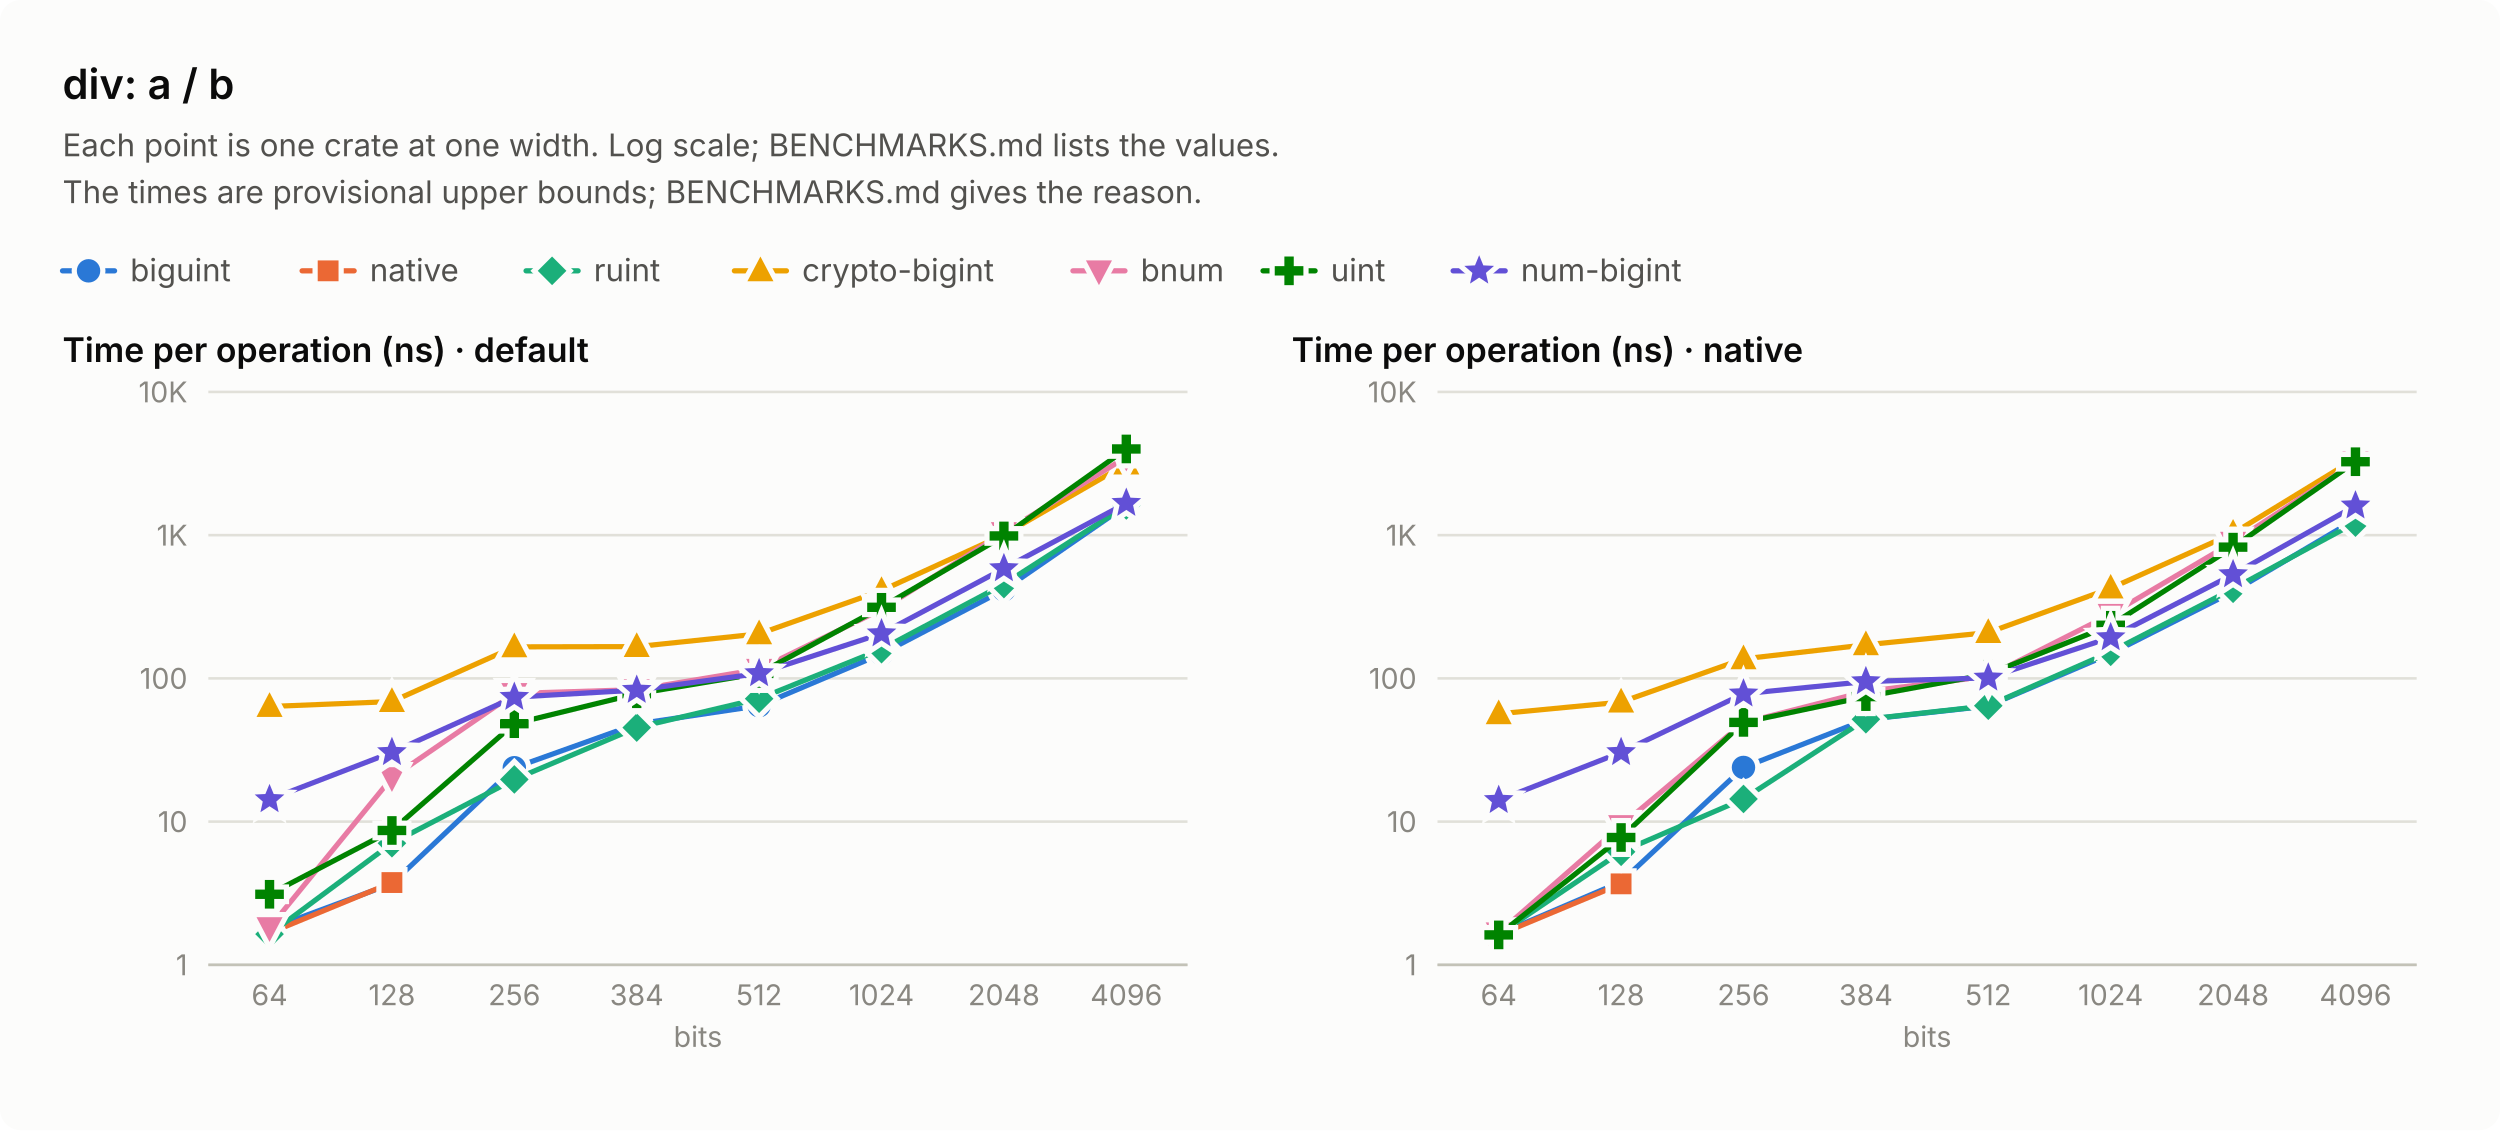
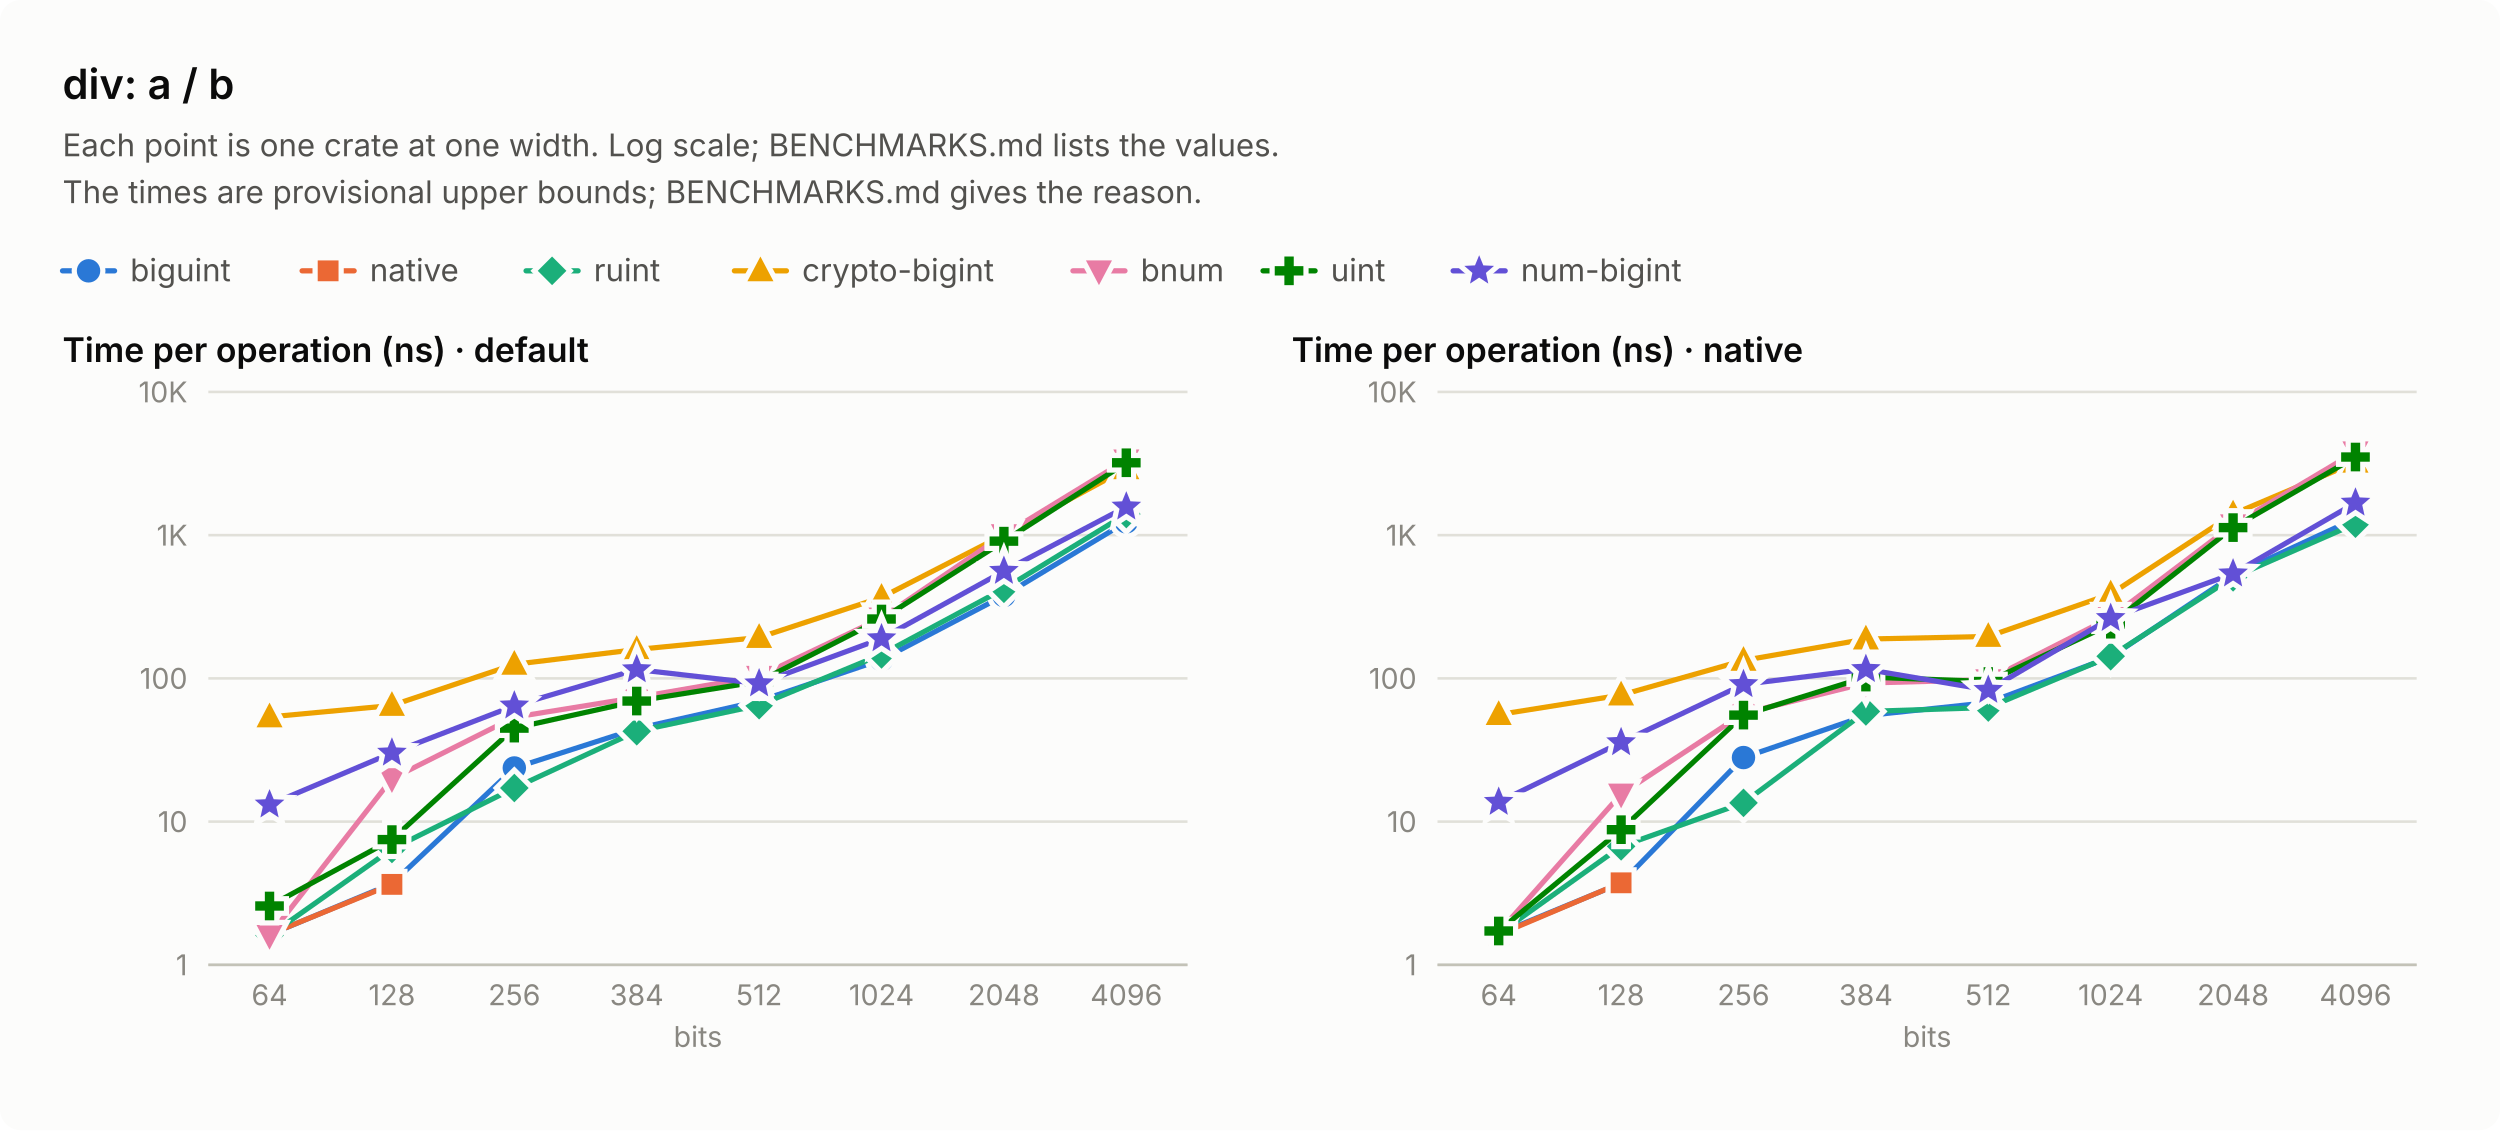
<svg xmlns="http://www.w3.org/2000/svg" width="960" height="434" viewBox="0 0 960 434" role="img" aria-labelledby="title description">
  <style>.grid,.axis{stroke-width:1}.title{font:600 16px system-ui, -apple-system, "Segoe UI", sans-serif}.subtitle,.legend{font:12px system-ui, -apple-system, "Segoe UI", sans-serif}.panel{font:600 13px system-ui, -apple-system, "Segoe UI", sans-serif}.tick{font:11px system-ui, -apple-system, "Segoe UI", sans-serif;font-variant-numeric:tabular-nums}.line{fill:none;stroke-width:2;stroke-linejoin:round;stroke-linecap:round}.marker{stroke-width:4;paint-order:stroke}.surface{fill:#fcfcfb}.grid{stroke:#e1e0d9}.axis{stroke:#c3c2b7}.title,.panel{fill:#0b0b0b}.subtitle,.legend{fill:#52514e}.tick{fill:#898781}.marker{stroke:#fcfcfb}.c0 .line{stroke:#2a78d6}.c0 .marker{fill:#2a78d6}.c1 .line{stroke:#eb6834}.c1 .marker{fill:#eb6834}.c2 .line{stroke:#1baf7a}.c2 .marker{fill:#1baf7a}.c3 .line{stroke:#eda100}.c3 .marker{fill:#eda100}.c4 .line{stroke:#e87ba4}.c4 .marker{fill:#e87ba4}.c5 .line{stroke:#008300}.c5 .marker{fill:#008300}.c6 .line{stroke:#6250d6}.c6 .marker{fill:#6250d6}@media (prefers-color-scheme: dark){.surface{fill:#1a1a19}.grid{stroke:#2c2c2a}.axis{stroke:#383835}.title,.panel{fill:#f0efec}.subtitle,.legend{fill:#c3c2b7}.tick{fill:#898781}.marker{stroke:#1a1a19}.c0 .line{stroke:#3987e5}.c0 .marker{fill:#3987e5}.c1 .line{stroke:#d95926}.c1 .marker{fill:#d95926}.c2 .line{stroke:#199e70}.c2 .marker{fill:#199e70}.c3 .line{stroke:#c98500}.c3 .marker{fill:#c98500}.c4 .line{stroke:#d55181}.c4 .marker{fill:#d55181}.c5 .line{stroke:#008300}.c5 .marker{fill:#008300}.c6 .line{stroke:#9085e9}.c6 .marker{fill:#9085e9}}</style>
  <rect class="surface" width="960" height="434" rx="8" />
  <text class="title" x="24" y="38">div: a / b</text>
  <text class="subtitle" x="24" y="60">Each point is one crate at one width. Log scale; BENCHMARKS.md lists the values.</text>
  <text class="subtitle" x="24" y="78">The times are provisional upper bounds; BENCHMARKS.md gives the reason.</text>
  <g class="c0">
    <path class="line" d="M24,104h20" />
    <path class="marker" transform="translate(34,104)" d="M0,-4.5A4.5,4.5 0 1 1 0,4.5A4.5,4.5 0 1 1 0,-4.5Z" />
  </g>
  <text class="legend" x="50" y="108">biguint</text>
  <g class="c1">
    <path class="line" d="M116,104h20" />
    <path class="marker" transform="translate(126,104)" d="M-4,-4H4V4H-4Z" />
  </g>
  <text class="legend" x="142" y="108">native</text>
  <g class="c2">
    <path class="line" d="M202,104h20" />
    <path class="marker" transform="translate(212,104)" d="M0,-5.5L5.5,0L0,5.5L-5.5,0Z" />
  </g>
  <text class="legend" x="228" y="108">ruint</text>
  <g class="c3">
    <path class="line" d="M282,104h20" />
    <path class="marker" transform="translate(292,104)" d="M0,-5.5L5,4H-5Z" />
  </g>
  <text class="legend" x="308" y="108">crypto-bigint</text>
  <g class="c4">
    <path class="line" d="M412,104h20" />
    <path class="marker" transform="translate(422,104)" d="M0,5.5L5,-4H-5Z" />
  </g>
  <text class="legend" x="438" y="108">bnum</text>
  <g class="c5">
    <path class="line" d="M485,104h20" />
    <path class="marker" transform="translate(495,104)" d="M-1.8,-5.5H1.8V-1.8H5.5V1.8H1.8V5.5H-1.8V1.8H-5.5V-1.8H-1.8Z" />
  </g>
  <text class="legend" x="511" y="108">uint</text>
  <g class="c6">
    <path class="line" d="M558,104h20" />
    <path class="marker" transform="translate(568,104)" d="M0,-6L1.6,-2.1L5.7,-1.9L2.6,0.8L3.5,4.9L0,2.6L-3.5,4.9L-2.6,0.8L-5.7,-1.9L-1.6,-2.1Z" />
  </g>
  <text class="legend" x="584" y="108">num-bigint</text>
  <text class="panel" x="24" y="139">Time per operation (ns) · default</text>
  <path class="grid" d="M80,370.5H456" />
  <text class="tick" x="72" y="374.5" text-anchor="end">1</text>
  <path class="grid" d="M80,315.5H456" />
  <text class="tick" x="72" y="319.5" text-anchor="end">10</text>
  <path class="grid" d="M80,260.5H456" />
  <text class="tick" x="72" y="264.5" text-anchor="end">100</text>
  <path class="grid" d="M80,205.5H456" />
  <text class="tick" x="72" y="209.5" text-anchor="end">1K</text>
  <path class="grid" d="M80,150.5H456" />
  <text class="tick" x="72" y="154.5" text-anchor="end">10K</text>
  <path class="axis" d="M80,370.5H456" />
  <text class="tick" x="103.5" y="386" text-anchor="middle">64</text>
  <text class="tick" x="150.5" y="386" text-anchor="middle">128</text>
  <text class="tick" x="197.5" y="386" text-anchor="middle">256</text>
  <text class="tick" x="244.5" y="386" text-anchor="middle">384</text>
  <text class="tick" x="291.5" y="386" text-anchor="middle">512</text>
  <text class="tick" x="338.5" y="386" text-anchor="middle">1024</text>
  <text class="tick" x="385.5" y="386" text-anchor="middle">2048</text>
  <text class="tick" x="432.5" y="386" text-anchor="middle">4096</text>
  <text class="tick" x="268.0" y="402" text-anchor="middle">bits</text>
  <g class="c0">
-     <path class="line" d="M103.5,356.7L150.5,339.3L197.5,294.8L244.5,278.0L291.5,271.0L338.5,251.1L385.5,226.5L432.5,194.1" />
-     <path class="marker" transform="translate(103.5,356.7)" d="M0,-4.5A4.5,4.5 0 1 1 0,4.5A4.5,4.5 0 1 1 0,-4.5Z" />
+     <path class="line" d="M103.5,358.9L150.5,339.3L197.5,294.9L244.5,279.8L291.5,269.2L338.5,253.3L385.5,228.7L432.5,200.4" />
+     <path class="marker" transform="translate(103.5,358.9)" d="M0,-4.5A4.5,4.5 0 1 1 0,4.5A4.5,4.5 0 1 1 0,-4.5Z" />
    <path class="marker" transform="translate(150.5,339.3)" d="M0,-4.5A4.5,4.5 0 1 1 0,4.5A4.5,4.5 0 1 1 0,-4.5Z" />
-     <path class="marker" transform="translate(197.5,294.8)" d="M0,-4.5A4.5,4.5 0 1 1 0,4.5A4.5,4.5 0 1 1 0,-4.5Z" />
-     <path class="marker" transform="translate(244.5,278.0)" d="M0,-4.5A4.5,4.5 0 1 1 0,4.5A4.5,4.5 0 1 1 0,-4.5Z" />
-     <path class="marker" transform="translate(291.5,271.0)" d="M0,-4.5A4.5,4.5 0 1 1 0,4.5A4.5,4.5 0 1 1 0,-4.5Z" />
-     <path class="marker" transform="translate(338.5,251.1)" d="M0,-4.5A4.5,4.5 0 1 1 0,4.5A4.5,4.5 0 1 1 0,-4.5Z" />
-     <path class="marker" transform="translate(385.5,226.5)" d="M0,-4.5A4.5,4.5 0 1 1 0,4.5A4.5,4.5 0 1 1 0,-4.5Z" />
-     <path class="marker" transform="translate(432.5,194.1)" d="M0,-4.5A4.5,4.5 0 1 1 0,4.5A4.5,4.5 0 1 1 0,-4.5Z" />
+     <path class="marker" transform="translate(197.5,294.9)" d="M0,-4.5A4.5,4.5 0 1 1 0,4.5A4.5,4.5 0 1 1 0,-4.5Z" />
+     <path class="marker" transform="translate(244.5,279.8)" d="M0,-4.5A4.5,4.5 0 1 1 0,4.5A4.5,4.5 0 1 1 0,-4.5Z" />
+     <path class="marker" transform="translate(291.5,269.2)" d="M0,-4.5A4.5,4.5 0 1 1 0,4.5A4.5,4.5 0 1 1 0,-4.5Z" />
+     <path class="marker" transform="translate(338.5,253.3)" d="M0,-4.5A4.5,4.5 0 1 1 0,4.5A4.5,4.5 0 1 1 0,-4.5Z" />
+     <path class="marker" transform="translate(385.5,228.7)" d="M0,-4.5A4.5,4.5 0 1 1 0,4.5A4.5,4.5 0 1 1 0,-4.5Z" />
+     <path class="marker" transform="translate(432.5,200.4)" d="M0,-4.5A4.5,4.5 0 1 1 0,4.5A4.5,4.5 0 1 1 0,-4.5Z" />
  </g>
  <g class="c1">
-     <path class="line" d="M103.5,358.3L150.5,338.9" />
-     <path class="marker" transform="translate(103.5,358.3)" d="M-4,-4H4V4H-4Z" />
-     <path class="marker" transform="translate(150.5,338.9)" d="M-4,-4H4V4H-4Z" />
+     <path class="line" d="M103.5,358.8L150.5,339.6" />
+     <path class="marker" transform="translate(103.5,358.8)" d="M-4,-4H4V4H-4Z" />
+     <path class="marker" transform="translate(150.5,339.6)" d="M-4,-4H4V4H-4Z" />
  </g>
  <g class="c2">
-     <path class="line" d="M103.5,358.7L150.5,323.8L197.5,299.3L244.5,279.4L291.5,268.3L338.5,249.3L385.5,224.3L432.5,194.1" />
-     <path class="marker" transform="translate(103.5,358.7)" d="M0,-5.5L5.5,0L0,5.5L-5.5,0Z" />
-     <path class="marker" transform="translate(150.5,323.8)" d="M0,-5.5L5.5,0L0,5.5L-5.5,0Z" />
-     <path class="marker" transform="translate(197.5,299.3)" d="M0,-5.5L5.5,0L0,5.5L-5.5,0Z" />
-     <path class="marker" transform="translate(244.5,279.4)" d="M0,-5.5L5.5,0L0,5.5L-5.5,0Z" />
-     <path class="marker" transform="translate(291.5,268.3)" d="M0,-5.5L5.5,0L0,5.5L-5.5,0Z" />
-     <path class="marker" transform="translate(338.5,249.3)" d="M0,-5.5L5.5,0L0,5.5L-5.5,0Z" />
-     <path class="marker" transform="translate(385.5,224.3)" d="M0,-5.5L5.5,0L0,5.5L-5.5,0Z" />
-     <path class="marker" transform="translate(432.5,194.1)" d="M0,-5.5L5.5,0L0,5.5L-5.5,0Z" />
+     <path class="line" d="M103.5,359.2L150.5,326.0L197.5,302.6L244.5,280.8L291.5,270.8L338.5,251.3L385.5,226.1L432.5,197.4" />
+     <path class="marker" transform="translate(103.5,359.2)" d="M0,-5.5L5.5,0L0,5.5L-5.5,0Z" />
+     <path class="marker" transform="translate(150.5,326.0)" d="M0,-5.5L5.5,0L0,5.5L-5.5,0Z" />
+     <path class="marker" transform="translate(197.5,302.6)" d="M0,-5.5L5.5,0L0,5.5L-5.5,0Z" />
+     <path class="marker" transform="translate(244.5,280.8)" d="M0,-5.5L5.5,0L0,5.5L-5.5,0Z" />
+     <path class="marker" transform="translate(291.5,270.8)" d="M0,-5.5L5.5,0L0,5.5L-5.5,0Z" />
+     <path class="marker" transform="translate(338.5,251.3)" d="M0,-5.5L5.5,0L0,5.5L-5.5,0Z" />
+     <path class="marker" transform="translate(385.5,226.1)" d="M0,-5.5L5.5,0L0,5.5L-5.5,0Z" />
+     <path class="marker" transform="translate(432.5,197.4)" d="M0,-5.5L5.5,0L0,5.5L-5.5,0Z" />
  </g>
  <g class="c3">
-     <path class="line" d="M103.5,271.3L150.5,269.4L197.5,248.4L244.5,248.3L291.5,243.4L338.5,226.8L385.5,205.3L432.5,178.2" />
-     <path class="marker" transform="translate(103.5,271.3)" d="M0,-5.5L5,4H-5Z" />
-     <path class="marker" transform="translate(150.5,269.4)" d="M0,-5.5L5,4H-5Z" />
-     <path class="marker" transform="translate(197.5,248.4)" d="M0,-5.5L5,4H-5Z" />
-     <path class="marker" transform="translate(244.5,248.3)" d="M0,-5.5L5,4H-5Z" />
-     <path class="marker" transform="translate(291.5,243.4)" d="M0,-5.5L5,4H-5Z" />
-     <path class="marker" transform="translate(338.5,226.8)" d="M0,-5.5L5,4H-5Z" />
+     <path class="line" d="M103.5,275.3L150.5,270.9L197.5,255.1L244.5,249.4L291.5,244.8L338.5,229.4L385.5,205.3L432.5,180.0" />
+     <path class="marker" transform="translate(103.5,275.3)" d="M0,-5.5L5,4H-5Z" />
+     <path class="marker" transform="translate(150.5,270.9)" d="M0,-5.5L5,4H-5Z" />
+     <path class="marker" transform="translate(197.5,255.1)" d="M0,-5.5L5,4H-5Z" />
+     <path class="marker" transform="translate(244.5,249.4)" d="M0,-5.5L5,4H-5Z" />
+     <path class="marker" transform="translate(291.5,244.8)" d="M0,-5.5L5,4H-5Z" />
+     <path class="marker" transform="translate(338.5,229.4)" d="M0,-5.5L5,4H-5Z" />
    <path class="marker" transform="translate(385.5,205.3)" d="M0,-5.5L5,4H-5Z" />
-     <path class="marker" transform="translate(432.5,178.2)" d="M0,-5.5L5,4H-5Z" />
+     <path class="marker" transform="translate(432.5,180.0)" d="M0,-5.5L5,4H-5Z" />
  </g>
  <g class="c4">
-     <path class="line" d="M103.5,356.2L150.5,298.6L197.5,266.3L244.5,264.8L291.5,257.0L338.5,234.0L385.5,204.5L432.5,175.5" />
-     <path class="marker" transform="translate(103.5,356.2)" d="M0,5.5L5,-4H-5Z" />
-     <path class="marker" transform="translate(150.5,298.6)" d="M0,5.5L5,-4H-5Z" />
-     <path class="marker" transform="translate(197.5,266.3)" d="M0,5.5L5,-4H-5Z" />
-     <path class="marker" transform="translate(244.5,264.8)" d="M0,5.5L5,-4H-5Z" />
-     <path class="marker" transform="translate(291.5,257.0)" d="M0,5.5L5,-4H-5Z" />
-     <path class="marker" transform="translate(338.5,234.0)" d="M0,5.5L5,-4H-5Z" />
-     <path class="marker" transform="translate(385.5,204.5)" d="M0,5.5L5,-4H-5Z" />
-     <path class="marker" transform="translate(432.5,175.5)" d="M0,5.5L5,-4H-5Z" />
+     <path class="line" d="M103.5,359.2L150.5,299.0L197.5,275.4L244.5,267.8L291.5,259.7L338.5,237.3L385.5,205.3L432.5,176.6" />
+     <path class="marker" transform="translate(103.5,359.2)" d="M0,5.5L5,-4H-5Z" />
+     <path class="marker" transform="translate(150.5,299.0)" d="M0,5.5L5,-4H-5Z" />
+     <path class="marker" transform="translate(197.5,275.4)" d="M0,5.5L5,-4H-5Z" />
+     <path class="marker" transform="translate(244.5,267.8)" d="M0,5.5L5,-4H-5Z" />
+     <path class="marker" transform="translate(291.5,259.7)" d="M0,5.5L5,-4H-5Z" />
+     <path class="marker" transform="translate(338.5,237.3)" d="M0,5.5L5,-4H-5Z" />
+     <path class="marker" transform="translate(385.5,205.3)" d="M0,5.5L5,-4H-5Z" />
+     <path class="marker" transform="translate(432.5,176.6)" d="M0,5.5L5,-4H-5Z" />
  </g>
  <g class="c5">
-     <path class="line" d="M103.5,343.4L150.5,318.9L197.5,277.9L244.5,266.4L291.5,258.6L338.5,233.2L385.5,205.8L432.5,172.4" />
-     <path class="marker" transform="translate(103.5,343.4)" d="M-1.8,-5.5H1.8V-1.8H5.5V1.8H1.8V5.5H-1.8V1.8H-5.5V-1.8H-1.8Z" />
-     <path class="marker" transform="translate(150.5,318.9)" d="M-1.8,-5.5H1.8V-1.8H5.5V1.8H1.8V5.5H-1.8V1.8H-5.5V-1.8H-1.8Z" />
-     <path class="marker" transform="translate(197.5,277.9)" d="M-1.8,-5.5H1.8V-1.8H5.5V1.8H1.8V5.5H-1.8V1.8H-5.5V-1.8H-1.8Z" />
-     <path class="marker" transform="translate(244.5,266.4)" d="M-1.8,-5.5H1.8V-1.8H5.5V1.8H1.8V5.5H-1.8V1.8H-5.5V-1.8H-1.8Z" />
-     <path class="marker" transform="translate(291.5,258.6)" d="M-1.8,-5.5H1.8V-1.8H5.5V1.8H1.8V5.5H-1.8V1.8H-5.5V-1.8H-1.8Z" />
-     <path class="marker" transform="translate(338.5,233.2)" d="M-1.8,-5.5H1.8V-1.8H5.5V1.8H1.8V5.5H-1.8V1.8H-5.5V-1.8H-1.8Z" />
-     <path class="marker" transform="translate(385.5,205.8)" d="M-1.8,-5.5H1.8V-1.8H5.5V1.8H1.8V5.5H-1.8V1.8H-5.5V-1.8H-1.8Z" />
-     <path class="marker" transform="translate(432.5,172.4)" d="M-1.8,-5.5H1.8V-1.8H5.5V1.8H1.8V5.5H-1.8V1.8H-5.5V-1.8H-1.8Z" />
+     <path class="line" d="M103.5,347.9L150.5,322.4L197.5,279.6L244.5,269.2L291.5,261.7L338.5,237.7L385.5,207.8L432.5,177.7" />
+     <path class="marker" transform="translate(103.5,347.9)" d="M-1.8,-5.5H1.8V-1.8H5.5V1.8H1.8V5.5H-1.8V1.8H-5.5V-1.8H-1.8Z" />
+     <path class="marker" transform="translate(150.5,322.4)" d="M-1.8,-5.5H1.8V-1.8H5.5V1.8H1.8V5.5H-1.8V1.8H-5.5V-1.8H-1.8Z" />
+     <path class="marker" transform="translate(197.5,279.6)" d="M-1.8,-5.5H1.8V-1.8H5.5V1.8H1.8V5.5H-1.8V1.8H-5.5V-1.8H-1.8Z" />
+     <path class="marker" transform="translate(244.5,269.2)" d="M-1.8,-5.5H1.8V-1.8H5.5V1.8H1.8V5.5H-1.8V1.8H-5.5V-1.8H-1.8Z" />
+     <path class="marker" transform="translate(291.5,261.7)" d="M-1.8,-5.5H1.8V-1.8H5.5V1.8H1.8V5.5H-1.8V1.8H-5.5V-1.8H-1.8Z" />
+     <path class="marker" transform="translate(338.5,237.7)" d="M-1.8,-5.5H1.8V-1.8H5.5V1.8H1.8V5.5H-1.8V1.8H-5.5V-1.8H-1.8Z" />
+     <path class="marker" transform="translate(385.5,207.8)" d="M-1.8,-5.5H1.8V-1.8H5.5V1.8H1.8V5.5H-1.8V1.8H-5.5V-1.8H-1.8Z" />
+     <path class="marker" transform="translate(432.5,177.7)" d="M-1.8,-5.5H1.8V-1.8H5.5V1.8H1.8V5.5H-1.8V1.8H-5.5V-1.8H-1.8Z" />
  </g>
  <g class="c6">
-     <path class="line" d="M103.5,307.0L150.5,288.9L197.5,267.7L244.5,265.0L291.5,258.6L338.5,243.3L385.5,218.3L432.5,193.2" />
-     <path class="marker" transform="translate(103.5,307.0)" d="M0,-6L1.6,-2.1L5.7,-1.9L2.6,0.8L3.5,4.9L0,2.6L-3.5,4.9L-2.6,0.8L-5.7,-1.9L-1.6,-2.1Z" />
-     <path class="marker" transform="translate(150.5,288.9)" d="M0,-6L1.6,-2.1L5.7,-1.9L2.6,0.8L3.5,4.9L0,2.6L-3.5,4.9L-2.6,0.8L-5.7,-1.9L-1.6,-2.1Z" />
-     <path class="marker" transform="translate(197.5,267.7)" d="M0,-6L1.6,-2.1L5.7,-1.9L2.6,0.8L3.5,4.9L0,2.6L-3.5,4.9L-2.6,0.8L-5.7,-1.9L-1.6,-2.1Z" />
-     <path class="marker" transform="translate(244.5,265.0)" d="M0,-6L1.6,-2.1L5.7,-1.9L2.6,0.8L3.5,4.9L0,2.6L-3.5,4.9L-2.6,0.8L-5.7,-1.9L-1.6,-2.1Z" />
-     <path class="marker" transform="translate(291.5,258.6)" d="M0,-6L1.6,-2.1L5.7,-1.9L2.6,0.8L3.5,4.9L0,2.6L-3.5,4.9L-2.6,0.8L-5.7,-1.9L-1.6,-2.1Z" />
-     <path class="marker" transform="translate(338.5,243.3)" d="M0,-6L1.6,-2.1L5.7,-1.9L2.6,0.8L3.5,4.9L0,2.6L-3.5,4.9L-2.6,0.8L-5.7,-1.9L-1.6,-2.1Z" />
-     <path class="marker" transform="translate(385.5,218.3)" d="M0,-6L1.6,-2.1L5.7,-1.9L2.6,0.8L3.5,4.9L0,2.6L-3.5,4.9L-2.6,0.8L-5.7,-1.9L-1.6,-2.1Z" />
-     <path class="marker" transform="translate(432.5,193.2)" d="M0,-6L1.6,-2.1L5.7,-1.9L2.6,0.8L3.5,4.9L0,2.6L-3.5,4.9L-2.6,0.8L-5.7,-1.9L-1.6,-2.1Z" />
+     <path class="line" d="M103.5,309.0L150.5,289.1L197.5,271.0L244.5,257.1L291.5,262.5L338.5,245.2L385.5,219.3L432.5,194.6" />
+     <path class="marker" transform="translate(103.5,309.0)" d="M0,-6L1.6,-2.1L5.7,-1.9L2.6,0.8L3.5,4.9L0,2.6L-3.5,4.9L-2.6,0.8L-5.7,-1.9L-1.6,-2.1Z" />
+     <path class="marker" transform="translate(150.5,289.1)" d="M0,-6L1.6,-2.1L5.7,-1.9L2.6,0.8L3.5,4.9L0,2.6L-3.5,4.9L-2.6,0.8L-5.7,-1.9L-1.6,-2.1Z" />
+     <path class="marker" transform="translate(197.5,271.0)" d="M0,-6L1.6,-2.1L5.7,-1.9L2.6,0.8L3.5,4.9L0,2.6L-3.5,4.9L-2.6,0.8L-5.7,-1.9L-1.6,-2.1Z" />
+     <path class="marker" transform="translate(244.5,257.1)" d="M0,-6L1.6,-2.1L5.7,-1.9L2.6,0.8L3.5,4.9L0,2.6L-3.5,4.9L-2.6,0.8L-5.7,-1.9L-1.6,-2.1Z" />
+     <path class="marker" transform="translate(291.5,262.5)" d="M0,-6L1.6,-2.1L5.7,-1.9L2.6,0.8L3.5,4.9L0,2.6L-3.5,4.9L-2.6,0.8L-5.7,-1.9L-1.6,-2.1Z" />
+     <path class="marker" transform="translate(338.5,245.2)" d="M0,-6L1.6,-2.1L5.7,-1.9L2.6,0.8L3.5,4.9L0,2.6L-3.5,4.9L-2.6,0.8L-5.7,-1.9L-1.6,-2.1Z" />
+     <path class="marker" transform="translate(385.5,219.3)" d="M0,-6L1.6,-2.1L5.7,-1.9L2.6,0.8L3.5,4.9L0,2.6L-3.5,4.9L-2.6,0.8L-5.7,-1.9L-1.6,-2.1Z" />
+     <path class="marker" transform="translate(432.5,194.6)" d="M0,-6L1.6,-2.1L5.7,-1.9L2.6,0.8L3.5,4.9L0,2.6L-3.5,4.9L-2.6,0.8L-5.7,-1.9L-1.6,-2.1Z" />
  </g>
  <text class="panel" x="496" y="139">Time per operation (ns) · native</text>
  <path class="grid" d="M552,370.5H928" />
  <text class="tick" x="544" y="374.5" text-anchor="end">1</text>
  <path class="grid" d="M552,315.5H928" />
  <text class="tick" x="544" y="319.5" text-anchor="end">10</text>
  <path class="grid" d="M552,260.5H928" />
  <text class="tick" x="544" y="264.5" text-anchor="end">100</text>
  <path class="grid" d="M552,205.5H928" />
  <text class="tick" x="544" y="209.5" text-anchor="end">1K</text>
  <path class="grid" d="M552,150.5H928" />
  <text class="tick" x="544" y="154.5" text-anchor="end">10K</text>
  <path class="axis" d="M552,370.5H928" />
  <text class="tick" x="575.5" y="386" text-anchor="middle">64</text>
  <text class="tick" x="622.5" y="386" text-anchor="middle">128</text>
  <text class="tick" x="669.5" y="386" text-anchor="middle">256</text>
  <text class="tick" x="716.5" y="386" text-anchor="middle">384</text>
  <text class="tick" x="763.5" y="386" text-anchor="middle">512</text>
  <text class="tick" x="810.5" y="386" text-anchor="middle">1024</text>
  <text class="tick" x="857.5" y="386" text-anchor="middle">2048</text>
  <text class="tick" x="904.5" y="386" text-anchor="middle">4096</text>
  <text class="tick" x="740.0" y="402" text-anchor="middle">bits</text>
  <g class="c0">
-     <path class="line" d="M575.5,358.7L622.5,338.6L669.5,294.7L716.5,276.3L763.5,271.1L810.5,251.0L857.5,227.2L904.5,199.4" />
-     <path class="marker" transform="translate(575.5,358.7)" d="M0,-4.5A4.5,4.5 0 1 1 0,4.5A4.5,4.5 0 1 1 0,-4.5Z" />
-     <path class="marker" transform="translate(622.5,338.6)" d="M0,-4.5A4.5,4.5 0 1 1 0,4.5A4.5,4.5 0 1 1 0,-4.5Z" />
-     <path class="marker" transform="translate(669.5,294.7)" d="M0,-4.5A4.5,4.5 0 1 1 0,4.5A4.5,4.5 0 1 1 0,-4.5Z" />
-     <path class="marker" transform="translate(716.5,276.3)" d="M0,-4.5A4.5,4.5 0 1 1 0,4.5A4.5,4.5 0 1 1 0,-4.5Z" />
-     <path class="marker" transform="translate(763.5,271.1)" d="M0,-4.5A4.5,4.5 0 1 1 0,4.5A4.5,4.5 0 1 1 0,-4.5Z" />
-     <path class="marker" transform="translate(810.5,251.0)" d="M0,-4.5A4.5,4.5 0 1 1 0,4.5A4.5,4.5 0 1 1 0,-4.5Z" />
-     <path class="marker" transform="translate(857.5,227.2)" d="M0,-4.5A4.5,4.5 0 1 1 0,4.5A4.5,4.5 0 1 1 0,-4.5Z" />
-     <path class="marker" transform="translate(904.5,199.4)" d="M0,-4.5A4.5,4.5 0 1 1 0,4.5A4.5,4.5 0 1 1 0,-4.5Z" />
+     <path class="line" d="M575.5,358.5L622.5,339.1L669.5,290.9L716.5,274.8L763.5,269.8L810.5,252.3L857.5,220.9L904.5,199.1" />
+     <path class="marker" transform="translate(575.5,358.5)" d="M0,-4.5A4.5,4.5 0 1 1 0,4.5A4.5,4.5 0 1 1 0,-4.5Z" />
+     <path class="marker" transform="translate(622.5,339.1)" d="M0,-4.5A4.5,4.5 0 1 1 0,4.5A4.5,4.5 0 1 1 0,-4.5Z" />
+     <path class="marker" transform="translate(669.5,290.9)" d="M0,-4.5A4.5,4.5 0 1 1 0,4.5A4.5,4.5 0 1 1 0,-4.5Z" />
+     <path class="marker" transform="translate(716.5,274.8)" d="M0,-4.5A4.5,4.5 0 1 1 0,4.5A4.5,4.5 0 1 1 0,-4.5Z" />
+     <path class="marker" transform="translate(763.5,269.8)" d="M0,-4.5A4.5,4.5 0 1 1 0,4.5A4.5,4.5 0 1 1 0,-4.5Z" />
+     <path class="marker" transform="translate(810.5,252.3)" d="M0,-4.5A4.5,4.5 0 1 1 0,4.5A4.5,4.5 0 1 1 0,-4.5Z" />
+     <path class="marker" transform="translate(857.5,220.9)" d="M0,-4.5A4.5,4.5 0 1 1 0,4.5A4.5,4.5 0 1 1 0,-4.5Z" />
+     <path class="marker" transform="translate(904.5,199.1)" d="M0,-4.5A4.5,4.5 0 1 1 0,4.5A4.5,4.5 0 1 1 0,-4.5Z" />
  </g>
  <g class="c1">
-     <path class="line" d="M575.5,359.0L622.5,339.4" />
-     <path class="marker" transform="translate(575.5,359.0)" d="M-4,-4H4V4H-4Z" />
-     <path class="marker" transform="translate(622.5,339.4)" d="M-4,-4H4V4H-4Z" />
+     <path class="line" d="M575.5,358.9L622.5,339.0" />
+     <path class="marker" transform="translate(575.5,358.9)" d="M-4,-4H4V4H-4Z" />
+     <path class="marker" transform="translate(622.5,339.0)" d="M-4,-4H4V4H-4Z" />
  </g>
  <g class="c2">
-     <path class="line" d="M575.5,358.8L622.5,327.1L669.5,306.8L716.5,276.2L763.5,271.0L810.5,250.3L857.5,226.1L904.5,200.7" />
-     <path class="marker" transform="translate(575.5,358.8)" d="M0,-5.5L5.5,0L0,5.5L-5.5,0Z" />
-     <path class="marker" transform="translate(622.5,327.1)" d="M0,-5.5L5.5,0L0,5.5L-5.5,0Z" />
-     <path class="marker" transform="translate(669.5,306.8)" d="M0,-5.5L5.5,0L0,5.5L-5.5,0Z" />
-     <path class="marker" transform="translate(716.5,276.2)" d="M0,-5.5L5.5,0L0,5.5L-5.5,0Z" />
-     <path class="marker" transform="translate(763.5,271.0)" d="M0,-5.5L5.5,0L0,5.5L-5.5,0Z" />
-     <path class="marker" transform="translate(810.5,250.3)" d="M0,-5.5L5.5,0L0,5.5L-5.5,0Z" />
-     <path class="marker" transform="translate(857.5,226.1)" d="M0,-5.5L5.5,0L0,5.5L-5.5,0Z" />
-     <path class="marker" transform="translate(904.5,200.7)" d="M0,-5.5L5.5,0L0,5.5L-5.5,0Z" />
+     <path class="line" d="M575.5,358.6L622.5,325.0L669.5,308.3L716.5,273.2L763.5,271.7L810.5,252.0L857.5,221.7L904.5,201.1" />
+     <path class="marker" transform="translate(575.5,358.6)" d="M0,-5.5L5.5,0L0,5.5L-5.5,0Z" />
+     <path class="marker" transform="translate(622.5,325.0)" d="M0,-5.5L5.5,0L0,5.5L-5.5,0Z" />
+     <path class="marker" transform="translate(669.5,308.3)" d="M0,-5.5L5.5,0L0,5.5L-5.5,0Z" />
+     <path class="marker" transform="translate(716.5,273.2)" d="M0,-5.5L5.5,0L0,5.5L-5.5,0Z" />
+     <path class="marker" transform="translate(763.5,271.7)" d="M0,-5.5L5.5,0L0,5.5L-5.5,0Z" />
+     <path class="marker" transform="translate(810.5,252.0)" d="M0,-5.5L5.5,0L0,5.5L-5.5,0Z" />
+     <path class="marker" transform="translate(857.5,221.7)" d="M0,-5.5L5.5,0L0,5.5L-5.5,0Z" />
+     <path class="marker" transform="translate(904.5,201.1)" d="M0,-5.5L5.5,0L0,5.5L-5.5,0Z" />
  </g>
  <g class="c3">
-     <path class="line" d="M575.5,274.1L622.5,269.6L669.5,253.0L716.5,247.6L763.5,242.9L810.5,225.9L857.5,204.8L904.5,176.1" />
-     <path class="marker" transform="translate(575.5,274.1)" d="M0,-5.5L5,4H-5Z" />
-     <path class="marker" transform="translate(622.5,269.6)" d="M0,-5.5L5,4H-5Z" />
-     <path class="marker" transform="translate(669.5,253.0)" d="M0,-5.5L5,4H-5Z" />
-     <path class="marker" transform="translate(716.5,247.6)" d="M0,-5.5L5,4H-5Z" />
-     <path class="marker" transform="translate(763.5,242.9)" d="M0,-5.5L5,4H-5Z" />
-     <path class="marker" transform="translate(810.5,225.9)" d="M0,-5.5L5,4H-5Z" />
-     <path class="marker" transform="translate(857.5,204.8)" d="M0,-5.5L5,4H-5Z" />
-     <path class="marker" transform="translate(904.5,176.1)" d="M0,-5.5L5,4H-5Z" />
+     <path class="line" d="M575.5,274.4L622.5,266.9L669.5,253.6L716.5,245.4L763.5,244.4L810.5,228.1L857.5,197.4L904.5,177.5" />
+     <path class="marker" transform="translate(575.5,274.4)" d="M0,-5.5L5,4H-5Z" />
+     <path class="marker" transform="translate(622.5,266.9)" d="M0,-5.5L5,4H-5Z" />
+     <path class="marker" transform="translate(669.5,253.6)" d="M0,-5.5L5,4H-5Z" />
+     <path class="marker" transform="translate(716.5,245.4)" d="M0,-5.5L5,4H-5Z" />
+     <path class="marker" transform="translate(763.5,244.4)" d="M0,-5.5L5,4H-5Z" />
+     <path class="marker" transform="translate(810.5,228.1)" d="M0,-5.5L5,4H-5Z" />
+     <path class="marker" transform="translate(857.5,197.4)" d="M0,-5.5L5,4H-5Z" />
+     <path class="marker" transform="translate(904.5,177.5)" d="M0,-5.5L5,4H-5Z" />
  </g>
  <g class="c4">
-     <path class="line" d="M575.5,358.2L622.5,317.0L669.5,277.5L716.5,265.5L763.5,259.7L810.5,235.9L857.5,208.2L904.5,177.4" />
-     <path class="marker" transform="translate(575.5,358.2)" d="M0,5.5L5,-4H-5Z" />
-     <path class="marker" transform="translate(622.5,317.0)" d="M0,5.5L5,-4H-5Z" />
-     <path class="marker" transform="translate(669.5,277.5)" d="M0,5.5L5,-4H-5Z" />
-     <path class="marker" transform="translate(716.5,265.5)" d="M0,5.5L5,-4H-5Z" />
-     <path class="marker" transform="translate(763.5,259.7)" d="M0,5.5L5,-4H-5Z" />
-     <path class="marker" transform="translate(810.5,235.9)" d="M0,5.5L5,-4H-5Z" />
-     <path class="marker" transform="translate(857.5,208.2)" d="M0,5.5L5,-4H-5Z" />
-     <path class="marker" transform="translate(904.5,177.4)" d="M0,5.5L5,-4H-5Z" />
+     <path class="line" d="M575.5,358.0L622.5,304.9L669.5,273.9L716.5,262.3L763.5,261.0L810.5,237.1L857.5,201.5L904.5,173.5" />
+     <path class="marker" transform="translate(575.5,358.0)" d="M0,5.5L5,-4H-5Z" />
+     <path class="marker" transform="translate(622.5,304.9)" d="M0,5.5L5,-4H-5Z" />
+     <path class="marker" transform="translate(669.5,273.9)" d="M0,5.5L5,-4H-5Z" />
+     <path class="marker" transform="translate(716.5,262.3)" d="M0,5.5L5,-4H-5Z" />
+     <path class="marker" transform="translate(763.5,261.0)" d="M0,5.5L5,-4H-5Z" />
+     <path class="marker" transform="translate(810.5,237.1)" d="M0,5.5L5,-4H-5Z" />
+     <path class="marker" transform="translate(857.5,201.5)" d="M0,5.5L5,-4H-5Z" />
+     <path class="marker" transform="translate(904.5,173.5)" d="M0,5.5L5,-4H-5Z" />
  </g>
  <g class="c5">
-     <path class="line" d="M575.5,359.0L622.5,321.6L669.5,277.4L716.5,267.5L763.5,258.9L810.5,240.1L857.5,210.1L904.5,177.3" />
-     <path class="marker" transform="translate(575.5,359.0)" d="M-1.8,-5.5H1.8V-1.8H5.5V1.8H1.8V5.5H-1.8V1.8H-5.5V-1.8H-1.8Z" />
-     <path class="marker" transform="translate(622.5,321.6)" d="M-1.8,-5.5H1.8V-1.8H5.5V1.8H1.8V5.5H-1.8V1.8H-5.5V-1.8H-1.8Z" />
-     <path class="marker" transform="translate(669.5,277.4)" d="M-1.8,-5.5H1.8V-1.8H5.5V1.8H1.8V5.5H-1.8V1.8H-5.5V-1.8H-1.8Z" />
-     <path class="marker" transform="translate(716.5,267.5)" d="M-1.8,-5.5H1.8V-1.8H5.5V1.8H1.8V5.5H-1.8V1.8H-5.5V-1.8H-1.8Z" />
-     <path class="marker" transform="translate(763.5,258.9)" d="M-1.8,-5.5H1.8V-1.8H5.5V1.8H1.8V5.5H-1.8V1.8H-5.5V-1.8H-1.8Z" />
-     <path class="marker" transform="translate(810.5,240.1)" d="M-1.8,-5.5H1.8V-1.8H5.5V1.8H1.8V5.5H-1.8V1.8H-5.5V-1.8H-1.8Z" />
-     <path class="marker" transform="translate(857.5,210.1)" d="M-1.8,-5.5H1.8V-1.8H5.5V1.8H1.8V5.5H-1.8V1.8H-5.5V-1.8H-1.8Z" />
-     <path class="marker" transform="translate(904.5,177.3)" d="M-1.8,-5.5H1.8V-1.8H5.5V1.8H1.8V5.5H-1.8V1.8H-5.5V-1.8H-1.8Z" />
+     <path class="line" d="M575.5,357.5L622.5,318.6L669.5,274.6L716.5,260.0L763.5,261.7L810.5,239.7L857.5,202.6L904.5,175.5" />
+     <path class="marker" transform="translate(575.5,357.5)" d="M-1.8,-5.5H1.8V-1.8H5.5V1.8H1.8V5.5H-1.8V1.8H-5.5V-1.8H-1.8Z" />
+     <path class="marker" transform="translate(622.5,318.6)" d="M-1.8,-5.5H1.8V-1.8H5.5V1.8H1.8V5.5H-1.8V1.8H-5.5V-1.8H-1.8Z" />
+     <path class="marker" transform="translate(669.5,274.6)" d="M-1.8,-5.5H1.8V-1.8H5.5V1.8H1.8V5.5H-1.8V1.8H-5.5V-1.8H-1.8Z" />
+     <path class="marker" transform="translate(716.5,260.0)" d="M-1.8,-5.5H1.8V-1.8H5.5V1.8H1.8V5.5H-1.8V1.8H-5.5V-1.8H-1.8Z" />
+     <path class="marker" transform="translate(763.5,261.7)" d="M-1.8,-5.5H1.8V-1.8H5.5V1.8H1.8V5.5H-1.8V1.8H-5.5V-1.8H-1.8Z" />
+     <path class="marker" transform="translate(810.5,239.7)" d="M-1.8,-5.5H1.8V-1.8H5.5V1.8H1.8V5.5H-1.8V1.8H-5.5V-1.8H-1.8Z" />
+     <path class="marker" transform="translate(857.5,202.6)" d="M-1.8,-5.5H1.8V-1.8H5.5V1.8H1.8V5.5H-1.8V1.8H-5.5V-1.8H-1.8Z" />
+     <path class="marker" transform="translate(904.5,175.5)" d="M-1.8,-5.5H1.8V-1.8H5.5V1.8H1.8V5.5H-1.8V1.8H-5.5V-1.8H-1.8Z" />
  </g>
  <g class="c6">
-     <path class="line" d="M575.5,307.3L622.5,288.9L669.5,266.4L716.5,261.7L763.5,260.3L810.5,244.8L857.5,220.6L904.5,194.2" />
-     <path class="marker" transform="translate(575.5,307.3)" d="M0,-6L1.6,-2.1L5.7,-1.9L2.6,0.8L3.5,4.9L0,2.6L-3.5,4.9L-2.6,0.8L-5.7,-1.9L-1.6,-2.1Z" />
-     <path class="marker" transform="translate(622.5,288.9)" d="M0,-6L1.6,-2.1L5.7,-1.9L2.6,0.8L3.5,4.9L0,2.6L-3.5,4.9L-2.6,0.8L-5.7,-1.9L-1.6,-2.1Z" />
-     <path class="marker" transform="translate(669.5,266.4)" d="M0,-6L1.6,-2.1L5.7,-1.9L2.6,0.8L3.5,4.9L0,2.6L-3.5,4.9L-2.6,0.8L-5.7,-1.9L-1.6,-2.1Z" />
-     <path class="marker" transform="translate(716.5,261.7)" d="M0,-6L1.6,-2.1L5.7,-1.9L2.6,0.8L3.5,4.9L0,2.6L-3.5,4.9L-2.6,0.8L-5.7,-1.9L-1.6,-2.1Z" />
-     <path class="marker" transform="translate(763.5,260.3)" d="M0,-6L1.6,-2.1L5.7,-1.9L2.6,0.8L3.5,4.9L0,2.6L-3.5,4.9L-2.6,0.8L-5.7,-1.9L-1.6,-2.1Z" />
-     <path class="marker" transform="translate(810.5,244.8)" d="M0,-6L1.6,-2.1L5.7,-1.9L2.6,0.8L3.5,4.9L0,2.6L-3.5,4.9L-2.6,0.8L-5.7,-1.9L-1.6,-2.1Z" />
-     <path class="marker" transform="translate(857.5,220.6)" d="M0,-6L1.6,-2.1L5.7,-1.9L2.6,0.8L3.5,4.9L0,2.6L-3.5,4.9L-2.6,0.8L-5.7,-1.9L-1.6,-2.1Z" />
-     <path class="marker" transform="translate(904.5,194.2)" d="M0,-6L1.6,-2.1L5.7,-1.9L2.6,0.8L3.5,4.9L0,2.6L-3.5,4.9L-2.6,0.8L-5.7,-1.9L-1.6,-2.1Z" />
+     <path class="line" d="M575.5,308.0L622.5,285.1L669.5,262.8L716.5,257.0L763.5,265.0L810.5,237.4L857.5,220.3L904.5,193.1" />
+     <path class="marker" transform="translate(575.5,308.0)" d="M0,-6L1.6,-2.1L5.7,-1.9L2.6,0.8L3.5,4.9L0,2.6L-3.5,4.9L-2.6,0.8L-5.7,-1.9L-1.6,-2.1Z" />
+     <path class="marker" transform="translate(622.5,285.1)" d="M0,-6L1.6,-2.1L5.7,-1.9L2.6,0.8L3.5,4.9L0,2.6L-3.5,4.9L-2.6,0.8L-5.7,-1.9L-1.6,-2.1Z" />
+     <path class="marker" transform="translate(669.5,262.8)" d="M0,-6L1.6,-2.1L5.7,-1.9L2.6,0.8L3.5,4.9L0,2.6L-3.5,4.9L-2.6,0.8L-5.7,-1.9L-1.6,-2.1Z" />
+     <path class="marker" transform="translate(716.5,257.0)" d="M0,-6L1.6,-2.1L5.7,-1.9L2.6,0.8L3.5,4.9L0,2.6L-3.5,4.9L-2.6,0.8L-5.7,-1.9L-1.6,-2.1Z" />
+     <path class="marker" transform="translate(763.5,265.0)" d="M0,-6L1.6,-2.1L5.7,-1.9L2.6,0.8L3.5,4.9L0,2.6L-3.5,4.9L-2.6,0.8L-5.7,-1.9L-1.6,-2.1Z" />
+     <path class="marker" transform="translate(810.5,237.4)" d="M0,-6L1.6,-2.1L5.7,-1.9L2.6,0.8L3.5,4.9L0,2.6L-3.5,4.9L-2.6,0.8L-5.7,-1.9L-1.6,-2.1Z" />
+     <path class="marker" transform="translate(857.5,220.3)" d="M0,-6L1.6,-2.1L5.7,-1.9L2.6,0.8L3.5,4.9L0,2.6L-3.5,4.9L-2.6,0.8L-5.7,-1.9L-1.6,-2.1Z" />
+     <path class="marker" transform="translate(904.5,193.1)" d="M0,-6L1.6,-2.1L5.7,-1.9L2.6,0.8L3.5,4.9L0,2.6L-3.5,4.9L-2.6,0.8L-5.7,-1.9L-1.6,-2.1Z" />
  </g>
</svg>
